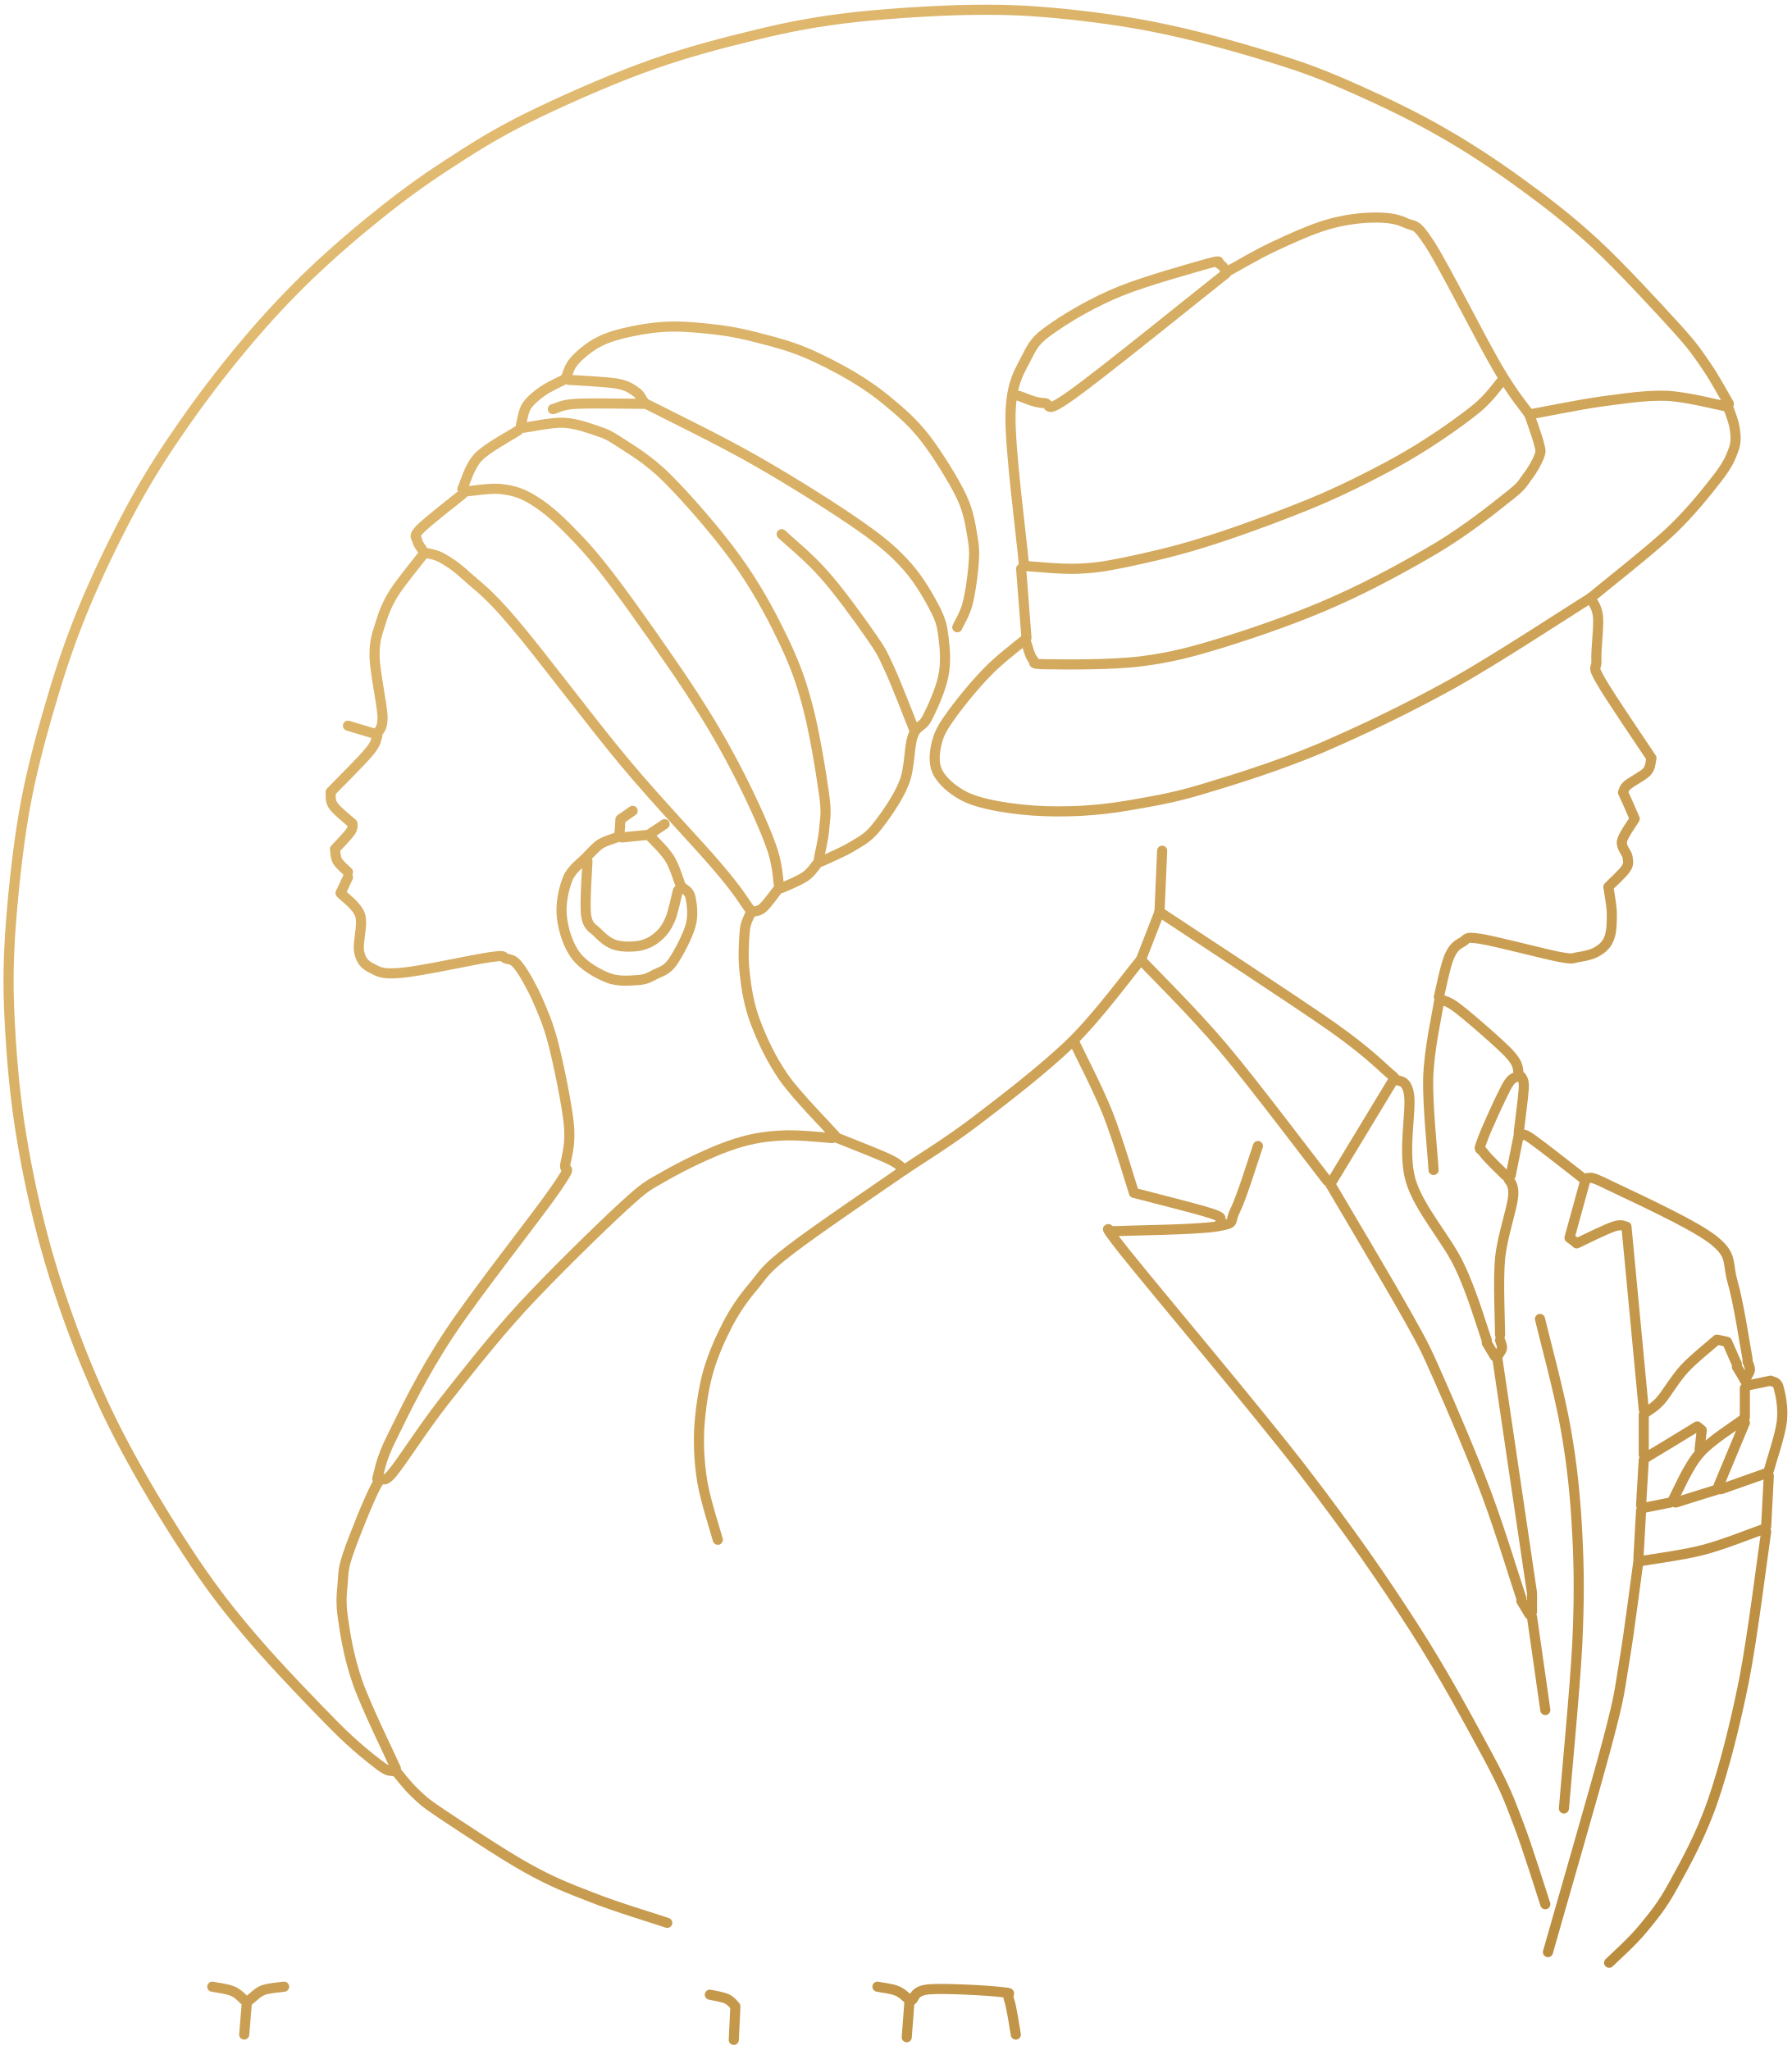
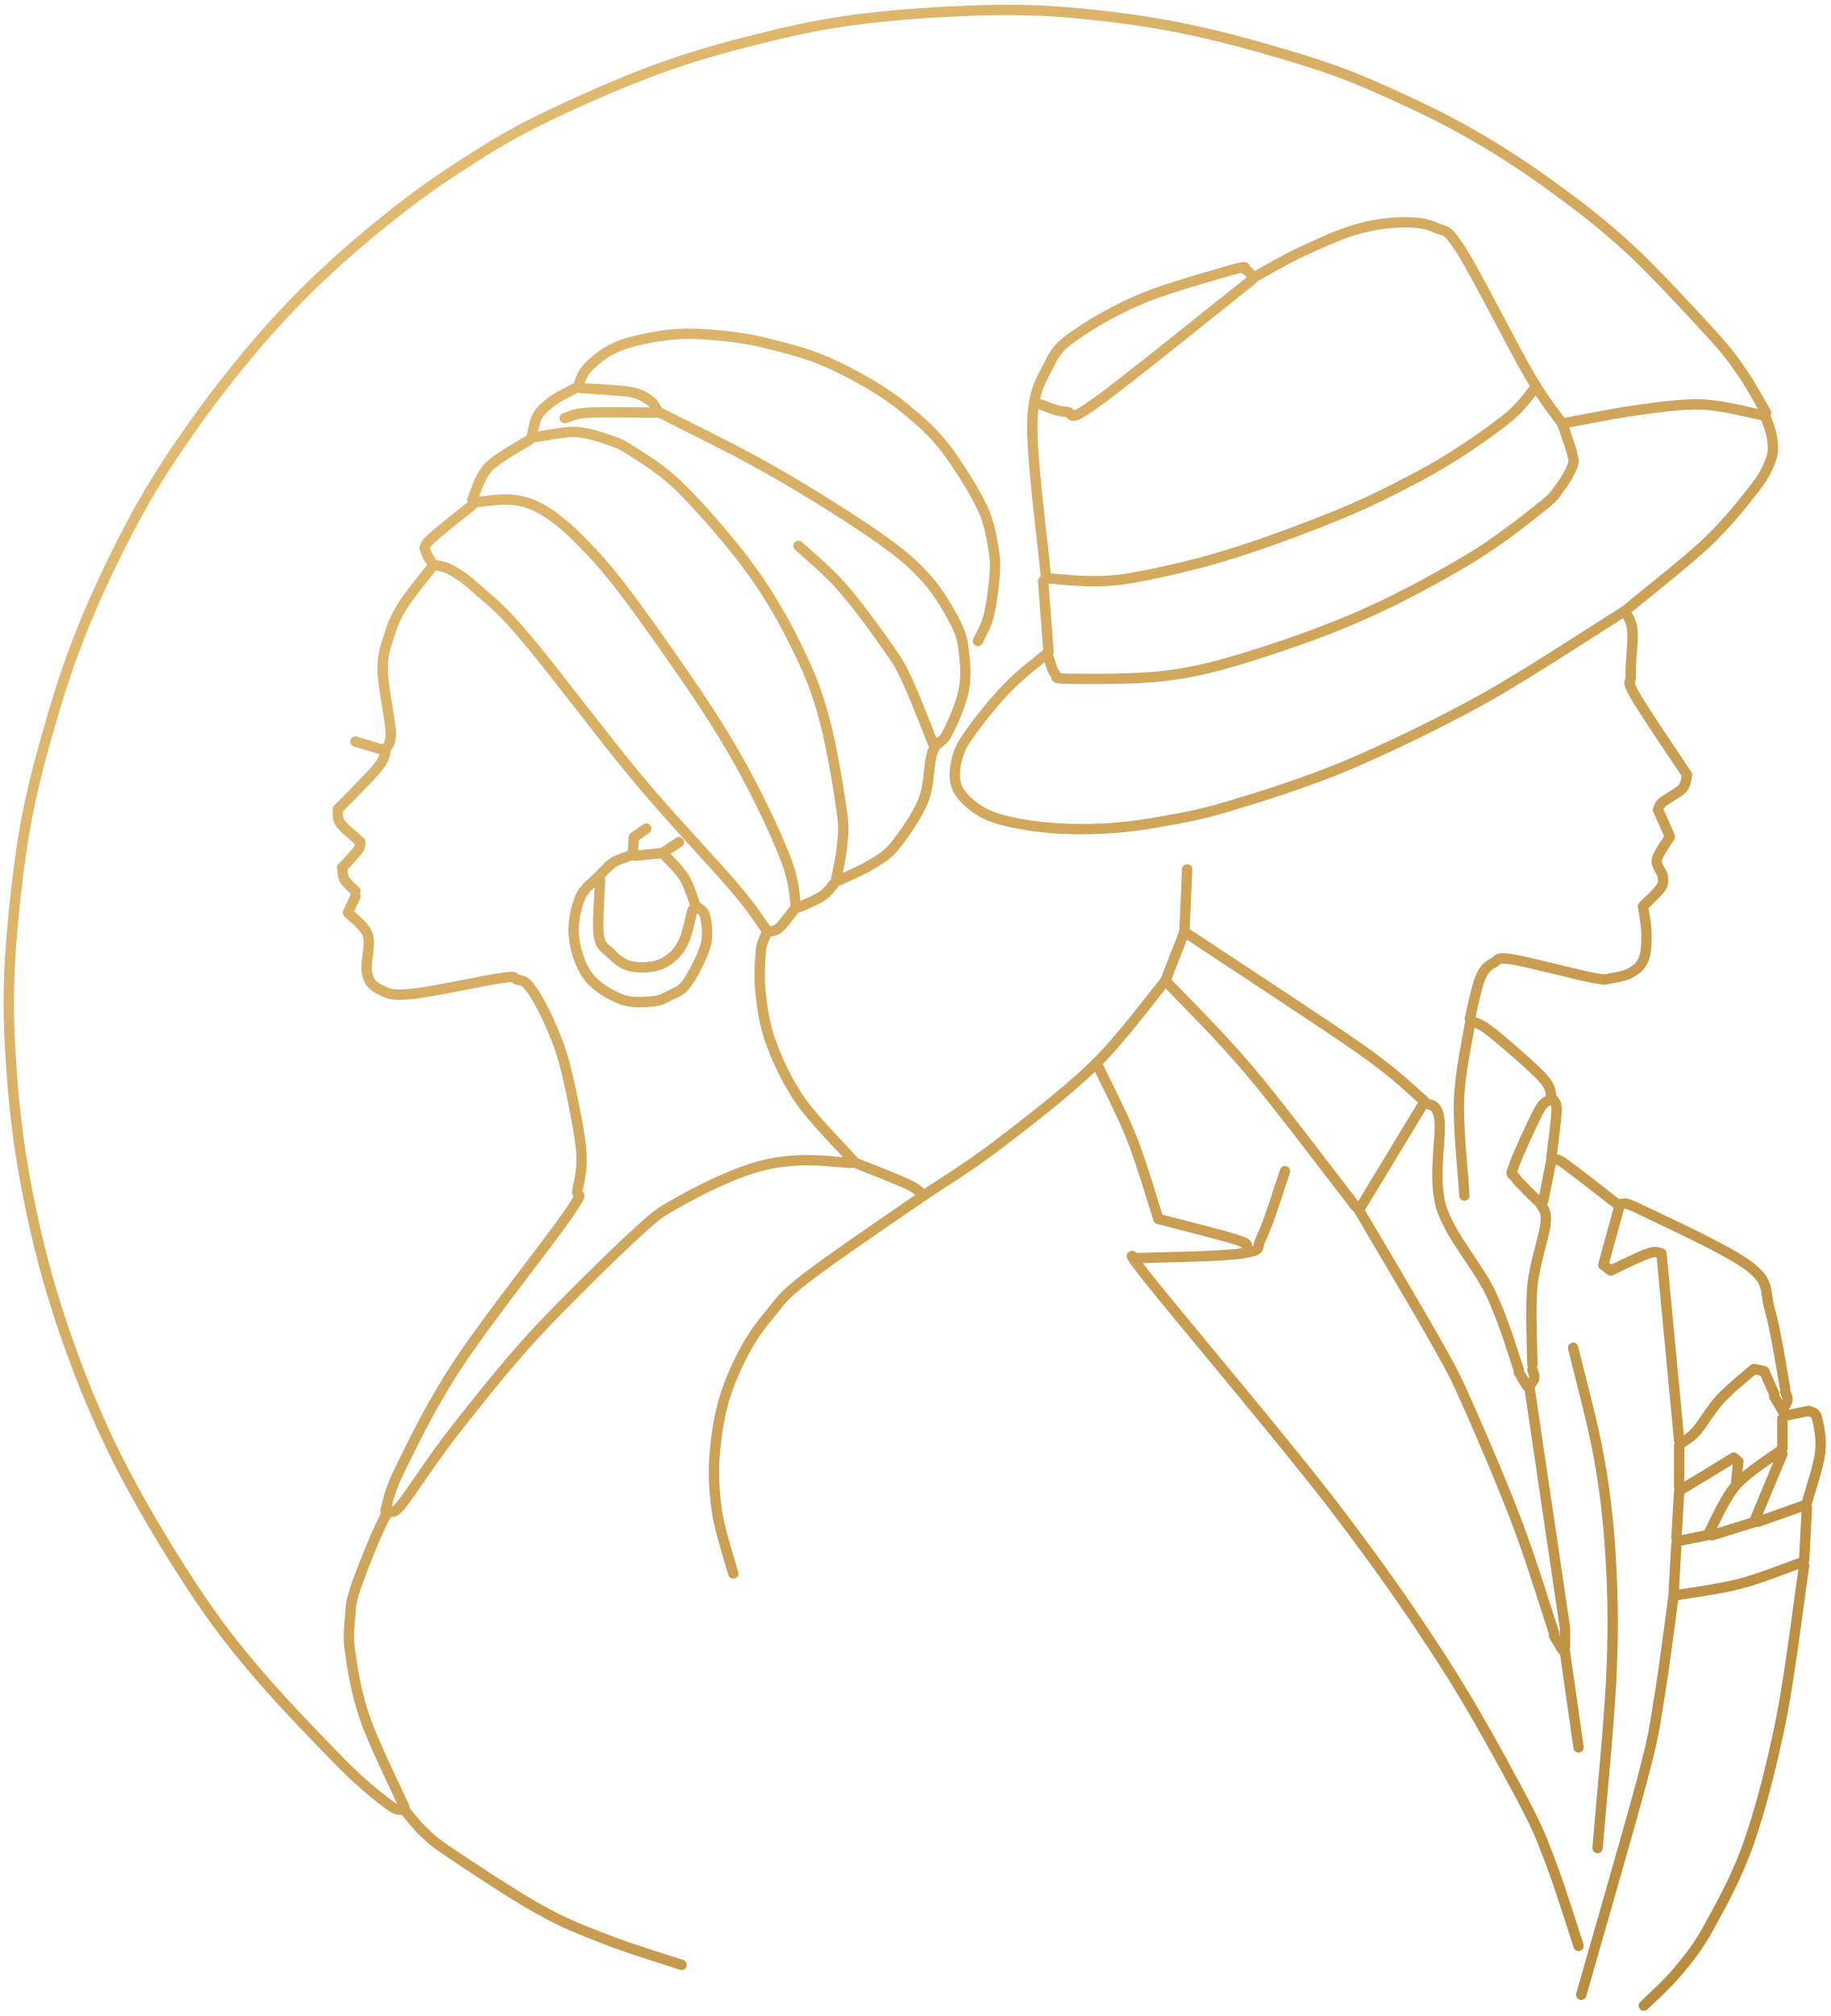
- <svg xmlns="http://www.w3.org/2000/svg" viewBox="153.22 82.21 673.48 770.59" fill="none" role="img" aria-label="LookFinesse">
+ <svg xmlns="http://www.w3.org/2000/svg" viewBox="153.22 82.21 673.48 741.59" fill="none" role="img" aria-label="LookFinesse">
  <defs>
-     <linearGradient id="oa-gold" x1="157.0" y1="86.0" x2="822.9" y2="849.0" gradientUnits="userSpaceOnUse">
+     <linearGradient id="oa-gold" x1="157.0" y1="86.0" x2="822.9" y2="820.0" gradientUnits="userSpaceOnUse">
      <stop offset="0%" stop-color="#E8C37A" />
      <stop offset="100%" stop-color="#B8893B" />
    </linearGradient>
  </defs>
  <g transform="translate(0 0)" fill="none" stroke="url(#oa-gold)" stroke-width="3.8" stroke-linecap="round" stroke-linejoin="round">
    <g id="woman">
-       <path data-group="woman" d="M 260.0 829.0 C 258.7 829.2 254.3 829.5 252.1 830.3 C 250.0 831.1 247.9 833.4 247.0 834.0" />
      <path data-group="woman" d="M 408.0 417.0 C 407.5 418.8 406.3 424.9 405.1 427.8 C 403.8 430.7 402.5 432.6 400.6 434.2 C 398.7 435.9 396.3 437.2 393.6 437.7 C 390.9 438.2 387.0 438.2 384.4 437.4 C 381.8 436.6 379.7 434.7 377.9 432.9 C 376.1 431.0 374.2 430.8 373.5 426.3 C 372.9 421.8 373.9 409.4 374.0 406.0" />
      <path data-group="woman" d="M 365.0 225.0 C 363.7 225.7 359.5 227.6 357.2 229.2 C 354.8 230.9 352.5 232.8 351.1 234.9 C 349.8 237.0 349.4 240.8 349.0 242.0" />
      <path data-group="woman" d="M 313.0 290.0 C 314.1 290.3 316.8 290.5 319.4 292.0 C 322.0 293.5 324.1 294.7 328.6 298.8 C 333.1 302.9 336.5 304.8 346.4 316.5 C 356.3 328.1 375.2 353.5 388.0 368.8 C 400.8 384.1 415.3 399.1 423.1 408.3 C 431.0 417.5 433.0 421.4 435.0 424.0" />
      <path data-group="woman" d="M 385.0 397.0 C 384.0 397.4 380.7 398.3 378.8 399.5 C 377.0 400.7 374.8 403.3 374.0 404.0" />
      <path data-group="woman" d="M 295.0 359.0 C 294.5 360.0 294.9 361.4 291.9 364.9 C 289.0 368.4 279.9 377.4 277.5 379.9 C 277.6 380.8 277.1 383.2 278.5 385.1 C 279.9 387.1 284.5 390.7 285.7 391.8 C 285.6 392.3 286.1 393.2 285.0 394.8 C 283.9 396.4 280.1 400.3 279.1 401.4 C 279.3 402.1 279.2 404.3 280.0 405.8 C 280.8 407.2 283.3 409.3 284.0 410.0" />
      <path data-group="woman" d="M 386.0 396.0 C 386.1 395.0 386.4 391.2 386.4 390.2 C 387.2 389.7 390.2 387.5 391.0 387.0" />
      <path data-group="woman" d="M 397.0 396.0 C 398.0 395.3 402.0 392.7 403.0 392.0" />
      <path data-group="woman" d="M 397.0 396.0 C 395.3 396.2 388.7 396.8 387.0 397.0" />
      <path data-group="woman" d="M 397.0 396.0 C 398.3 397.5 402.8 401.6 404.8 404.8 C 406.8 407.9 408.3 413.3 409.0 415.0" />
      <path data-group="woman" d="M 395.0 233.0 C 394.5 232.4 393.9 230.6 392.2 229.5 C 390.6 228.4 389.3 227.2 385.1 226.4 C 380.9 225.7 370.0 225.2 367.0 225.0" />
-       <path data-group="woman" d="M 429.0 849.0 C 429.1 846.9 429.5 838.5 429.6 836.4 C 429.1 835.9 428.0 834.3 426.4 833.6 C 424.8 832.8 421.1 832.3 420.0 832.0" />
      <path data-group="woman" d="M 348.0 244.0 C 345.5 245.7 336.5 250.4 333.0 254.0 C 329.5 257.7 328.0 264.0 327.0 266.0" />
-       <path data-group="woman" d="M 233.0 829.0 C 234.3 829.3 238.7 829.8 240.7 830.7 C 242.7 831.5 244.3 833.4 245.0 834.0" />
      <path data-group="woman" d="M 436.0 425.0 C 436.7 424.7 438.4 424.9 440.0 423.4 C 441.7 421.9 445.0 417.2 446.0 416.0" />
      <path data-group="woman" d="M 295.0 358.0 C 295.3 356.9 297.1 356.5 297.0 351.6 C 296.8 346.8 294.1 334.7 294.0 328.9 C 293.9 323.0 295.0 320.5 296.2 316.6 C 297.4 312.7 298.5 309.7 301.1 305.4 C 303.7 301.2 310.2 293.4 312.0 291.0" />
      <path data-group="woman" d="M 447.0 416.0 C 448.5 415.3 453.6 413.3 456.0 411.6 C 458.3 410.0 460.2 406.9 461.0 406.0" />
      <path data-group="woman" d="M 328.0 267.0 C 330.3 266.8 337.7 265.5 342.0 266.1 C 346.2 266.6 349.4 267.6 353.5 270.1 C 357.6 272.6 361.7 275.9 366.8 281.1 C 372.0 286.3 376.7 291.4 384.2 301.4 C 391.8 311.5 404.7 329.9 412.3 341.4 C 419.8 352.9 424.3 360.6 429.4 370.3 C 434.5 380.0 440.1 392.1 442.8 399.6 C 445.6 407.0 445.5 412.4 446.0 415.0" />
      <path data-group="woman" d="M 350.0 243.0 C 352.5 242.7 360.3 241.0 364.7 241.1 C 369.2 241.3 373.3 242.7 376.8 243.9 C 380.3 245.1 381.2 245.2 385.8 248.2 C 390.3 251.2 396.7 254.7 404.1 262.1 C 411.4 269.4 422.7 282.3 429.8 292.2 C 436.9 302.0 442.4 312.0 446.8 321.1 C 451.3 330.3 454.0 337.2 456.6 347.1 C 459.3 357.0 461.8 372.7 462.9 380.5 C 464.0 388.2 463.3 389.5 463.0 393.6 C 462.7 397.7 461.3 403.1 461.0 405.0" />
-       <path data-group="woman" d="M 246.0 835.0 C 245.8 837.0 245.2 845.0 245.0 847.0" />
      <path data-group="woman" d="M 497.0 357.0 C 495.4 353.1 490.2 339.4 487.4 333.4 C 484.6 327.3 484.3 326.7 480.2 320.8 C 476.1 314.9 468.4 304.2 462.8 298.0 C 457.3 291.7 449.6 285.5 447.0 283.0" />
      <path data-group="woman" d="M 366.0 224.0 C 366.5 223.0 367.1 220.1 369.0 218.0 C 370.8 215.9 374.0 213.2 377.0 211.4 C 380.1 209.7 382.9 208.6 387.4 207.5 C 392.0 206.4 398.4 205.2 404.4 205.0 C 410.3 204.8 417.4 205.5 423.1 206.2 C 428.8 206.9 433.2 207.9 438.6 209.3 C 444.0 210.7 449.8 212.2 455.6 214.6 C 461.4 217.0 468.1 220.5 473.4 223.6 C 478.7 226.8 482.8 229.6 487.4 233.5 C 492.0 237.3 496.4 241.1 501.0 247.0 C 505.5 252.9 511.6 262.6 514.6 268.9 C 517.6 275.3 518.1 280.7 518.9 285.2 C 519.6 289.7 519.3 291.9 519.0 295.9 C 518.6 300.0 517.8 305.7 516.8 309.4 C 515.8 313.1 513.6 316.6 513.0 318.0" />
      <path data-group="woman" d="M 373.0 405.0 C 371.9 406.3 368.0 408.9 366.6 412.5 C 365.1 416.2 363.8 422.1 364.4 426.9 C 364.9 431.8 366.8 437.7 369.7 441.5 C 372.6 445.3 377.9 448.3 381.8 449.8 C 385.7 451.3 390.2 450.8 393.1 450.6 C 396.0 450.4 397.3 449.6 399.4 448.5 C 401.6 447.4 403.7 447.0 405.9 444.0 C 408.1 440.9 411.7 434.1 412.8 430.0 C 413.9 426.0 413.2 421.8 412.7 419.4 C 412.2 417.1 410.5 416.6 410.0 416.0" />
      <path data-group="woman" d="M 361.0 236.0 C 362.5 235.7 364.1 234.3 369.8 234.0 C 375.4 233.7 390.8 234.0 395.0 234.0" />
      <path data-group="woman" d="M 294.0 358.0 C 292.3 357.5 285.7 355.5 284.0 355.0" />
      <path data-group="woman" d="M 295.0 638.0 C 295.9 635.4 296.0 631.4 300.6 622.3 C 305.1 613.2 311.9 598.8 322.2 583.3 C 332.5 567.7 354.9 539.6 362.2 529.0 C 369.4 518.4 364.9 523.8 365.7 519.7 C 366.5 515.6 367.7 512.1 367.0 504.6 C 366.2 497.1 363.2 482.4 361.2 474.6 C 359.2 466.8 357.3 462.8 355.2 457.9 C 353.0 453.0 350.1 447.8 348.1 445.3 C 346.1 442.7 345.1 443.0 343.3 442.5 C 341.6 441.9 344.1 441.1 337.5 442.0 C 331.0 442.9 311.4 447.3 304.0 447.9 C 296.5 448.6 295.5 447.4 292.8 446.1 C 290.2 444.8 288.9 443.3 288.2 440.0 C 287.5 436.7 289.7 430.0 288.6 426.3 C 287.4 422.6 282.4 419.3 281.2 417.9 C 281.7 417.0 283.5 413.0 284.0 412.0" />
      <path data-group="woman" d="M 404.0 805.0 C 399.3 803.4 384.3 798.9 375.6 795.4 C 366.8 792.0 360.8 789.7 351.3 784.4 C 341.9 779.2 326.1 768.6 319.0 763.9 C 312.0 759.2 311.9 758.7 309.1 756.1 C 306.2 753.4 303.2 749.3 302.0 748.0" />
      <path data-group="woman" d="M 327.0 268.0 C 324.3 270.2 313.8 278.3 311.0 281.2 C 308.2 284.1 310.0 284.3 310.1 285.6 C 310.3 286.8 311.7 288.4 312.0 289.0" />
      <path data-group="woman" d="M 462.0 406.0 C 463.8 405.1 469.6 402.7 473.0 400.7 C 476.3 398.6 478.8 397.7 482.1 393.8 C 485.4 389.8 490.6 382.5 492.9 376.7 C 495.3 370.9 494.8 363.0 496.3 358.9 C 497.7 354.8 499.8 355.8 501.7 352.1 C 503.6 348.4 506.7 341.6 507.7 336.6 C 508.8 331.7 508.4 326.5 507.9 322.4 C 507.4 318.2 507.1 316.1 504.9 311.6 C 502.6 307.2 499.1 300.8 494.5 295.5 C 489.8 290.3 486.3 286.9 476.8 280.2 C 467.4 273.6 451.3 263.4 437.8 255.7 C 424.3 247.9 403.0 237.6 396.0 234.0" />
      <path data-group="woman" d="M 302.0 747.0 C 299.6 741.6 290.9 724.0 287.6 714.6 C 284.3 705.1 283.0 696.7 282.1 690.4 C 281.2 684.2 281.7 681.3 282.0 677.3 C 282.4 673.2 282.0 672.3 284.1 666.1 C 286.2 660.0 291.9 645.6 294.7 640.5 C 297.5 635.5 296.5 641.1 300.8 635.8 C 305.0 630.6 311.9 619.5 320.1 609.0 C 328.3 598.6 338.5 585.5 349.7 573.3 C 361.0 561.1 378.6 543.9 387.5 535.7 C 396.5 527.5 396.6 528.0 403.2 524.2 C 409.8 520.4 420.1 515.4 427.3 512.9 C 434.4 510.4 439.7 509.5 446.1 509.1 C 452.6 508.6 462.7 509.8 466.0 510.0" />
    </g>
    <g id="gentleman">
      <path data-group="gentleman" d="M 770.0 648.0 C 770.2 645.2 770.8 633.8 771.0 631.0" />
      <path data-group="gentleman" d="M 725.0 487.0 C 725.2 487.7 726.1 487.9 725.9 491.4 C 725.7 494.9 724.3 505.2 724.0 508.0" />
-       <path data-group="gentleman" d="M 535.0 847.0 C 534.6 844.8 533.4 836.3 532.4 833.7 C 531.5 831.0 534.5 831.6 529.4 831.0 C 524.4 830.4 507.9 829.5 502.3 830.0 C 496.7 830.5 497.0 833.3 496.0 834.0" />
      <path data-group="gentleman" d="M 557.0 474.0 C 559.1 478.5 566.0 491.7 569.7 501.1 C 573.4 510.6 577.8 525.7 579.4 530.6 C 584.2 531.9 602.8 536.5 608.3 538.3 C 613.7 540.0 611.4 540.5 612.0 541.0" />
      <path data-group="gentleman" d="M 717.0 584.0 C 717.0 579.2 716.2 563.9 717.0 555.2 C 717.9 546.6 721.4 537.1 721.9 532.0 C 722.4 527.0 720.3 526.2 720.0 525.0" />
      <path data-group="gentleman" d="M 770.0 650.0 C 769.8 653.0 769.2 665.0 769.0 668.0" />
      <path data-group="gentleman" d="M 809.0 604.0 C 809.0 605.8 809.0 613.2 809.0 615.0" />
      <path data-group="gentleman" d="M 717.0 586.0 C 717.1 586.5 717.9 588.1 717.7 589.1 C 717.5 590.1 716.3 591.5 716.0 592.0" />
      <path data-group="gentleman" d="M 735.0 816.0 C 738.7 802.8 752.7 754.7 757.5 736.5 C 762.3 718.3 761.8 717.9 763.7 706.7 C 765.6 695.4 768.1 675.3 769.0 669.0" />
-       <path data-group="gentleman" d="M 495.0 834.0 C 494.2 833.4 492.4 831.4 490.4 830.6 C 488.4 829.7 484.2 829.3 483.0 829.0" />
      <path data-group="gentleman" d="M 694.0 457.0 C 694.6 454.5 696.4 445.3 697.9 441.8 C 699.4 438.3 701.0 437.3 703.0 436.2 C 704.9 435.1 703.6 434.2 709.6 435.1 C 715.7 436.1 733.1 440.7 739.2 441.9 C 745.3 443.0 743.9 442.3 746.4 442.0 C 748.8 441.6 751.9 441.0 753.8 439.7 C 755.8 438.5 757.3 437.0 758.1 434.6 C 759.0 432.2 759.0 428.5 759.0 425.3 C 758.9 422.2 757.9 417.2 757.7 415.6 C 758.8 414.4 763.1 410.6 764.3 408.7 C 765.5 406.9 765.1 406.0 764.9 404.3 C 764.6 402.6 762.4 400.8 762.8 398.4 C 763.3 396.1 766.8 391.4 767.6 390.0 C 766.9 388.3 764.0 381.7 763.2 380.1 C 763.5 379.6 763.4 378.6 764.9 377.3 C 766.4 376.0 770.7 373.9 772.2 372.3 C 773.7 370.6 773.6 368.0 773.9 367.2 C 770.7 362.3 758.2 344.1 754.7 337.9 C 751.3 331.8 753.4 334.3 753.2 330.3 C 753.0 326.3 754.2 317.8 753.8 313.9 C 753.4 310.1 751.5 308.2 751.0 307.0" />
      <path data-group="gentleman" d="M 810.0 603.0 C 811.5 602.7 817.3 601.5 818.7 601.2 C 819.2 601.7 821.1 601.3 821.7 603.8 C 822.4 606.4 823.5 611.3 822.9 616.5 C 822.3 621.7 818.8 631.9 818.0 635.0" />
      <path data-group="gentleman" d="M 590.0 402.0 C 589.8 405.8 589.2 421.2 589.0 425.0" />
      <path data-group="gentleman" d="M 694.0 459.0 C 693.3 463.7 690.3 476.8 690.0 487.3 C 689.7 497.8 691.7 516.2 692.0 522.0" />
      <path data-group="gentleman" d="M 729.0 682.0 C 729.0 683.0 729.0 687.0 729.0 688.0" />
      <path data-group="gentleman" d="M 810.0 594.0 C 810.1 594.5 811.0 596.0 810.9 597.2 C 810.7 598.3 809.3 600.4 809.0 601.0" />
      <path data-group="gentleman" d="M 721.0 524.0 C 721.5 521.5 723.5 511.5 724.0 509.0" />
      <path data-group="gentleman" d="M 712.0 587.0 C 712.5 587.8 714.5 591.2 715.0 592.0" />
      <path data-group="gentleman" d="M 781.0 647.0 C 779.3 647.3 772.7 648.7 771.0 649.0" />
      <path data-group="gentleman" d="M 539.0 322.0 C 538.7 317.7 537.3 300.3 537.0 296.0" />
      <path data-group="gentleman" d="M 748.0 525.0 C 744.8 522.5 732.7 513.0 728.9 510.3 C 725.1 507.6 725.6 509.2 725.0 509.0" />
      <path data-group="gentleman" d="M 729.0 690.0 C 729.8 695.8 733.2 719.2 734.0 725.0" />
      <path data-group="gentleman" d="M 818.0 637.0 C 817.8 640.2 817.2 652.8 817.0 656.0" />
      <path data-group="gentleman" d="M 749.0 526.0 C 748.0 529.6 744.1 543.9 743.1 547.5 C 743.6 547.8 745.4 549.2 745.8 549.6 C 748.1 548.5 756.8 544.2 759.9 543.2 C 763.0 542.2 763.7 543.3 764.5 543.3 C 765.6 554.8 769.9 600.6 771.0 612.0" />
      <path data-group="gentleman" d="M 678.0 488.0 C 678.8 489.0 681.9 487.5 682.8 493.8 C 683.7 500.2 680.3 515.3 683.4 526.0 C 686.6 536.7 697.0 548.0 701.7 558.0 C 706.5 568.0 710.3 581.3 712.0 586.0" />
      <path data-group="gentleman" d="M 729.0 681.0 C 726.8 666.3 718.2 607.7 716.0 593.0" />
      <path data-group="gentleman" d="M 800.0 642.0 C 802.8 641.0 814.2 637.0 817.0 636.0" />
      <path data-group="gentleman" d="M 810.0 593.0 C 809.1 588.2 806.6 571.6 804.4 564.1 C 802.2 556.6 804.7 554.2 796.9 548.1 C 789.0 542.0 765.3 531.3 757.5 527.5 C 749.7 523.6 751.2 525.4 750.0 525.0" />
      <path data-group="gentleman" d="M 538.0 323.0 C 535.6 325.0 528.5 330.3 523.9 335.2 C 519.2 340.0 513.0 347.7 509.9 352.2 C 506.7 356.7 505.9 358.9 505.1 362.2 C 504.4 365.5 504.1 369.0 505.4 372.0 C 506.7 375.0 510.0 378.1 513.2 380.1 C 516.4 382.2 519.8 383.4 524.6 384.5 C 529.3 385.6 535.7 386.5 541.6 386.9 C 547.4 387.3 553.5 387.3 559.5 387.0 C 565.6 386.6 570.2 386.2 577.8 384.9 C 585.5 383.5 593.4 382.4 605.3 378.8 C 617.3 375.2 633.7 370.1 649.4 363.5 C 665.0 356.8 682.3 348.5 699.3 339.1 C 716.2 329.6 742.4 312.3 751.0 307.0" />
      <path data-group="gentleman" d="M 539.0 295.0 C 542.1 295.2 551.6 296.2 557.8 296.0 C 563.9 295.8 568.3 295.2 576.0 293.6 C 583.7 292.0 594.0 289.7 604.3 286.5 C 614.6 283.4 628.1 278.5 637.8 274.7 C 647.4 271.0 654.0 268.1 662.2 264.1 C 670.3 260.1 679.0 255.6 686.7 250.8 C 694.3 246.1 702.8 240.1 708.1 235.8 C 713.3 231.5 716.3 226.8 718.0 225.0" />
      <path data-group="gentleman" d="M 772.0 613.0 C 772.9 612.3 775.0 611.3 777.4 608.6 C 779.7 605.9 782.8 600.5 786.3 596.7 C 789.8 592.9 796.5 587.6 798.5 585.8 C 799.2 585.9 801.6 586.4 802.3 586.6 C 802.9 588.0 805.4 593.6 806.0 595.0" />
      <path data-group="gentleman" d="M 803.0 236.0 C 803.4 237.2 804.9 240.9 805.2 243.4 C 805.5 245.9 805.9 248.0 804.8 251.1 C 803.7 254.1 802.8 256.6 798.8 261.8 C 794.8 266.9 789.0 274.4 781.0 282.0 C 773.0 289.5 756.0 302.8 751.0 307.0" />
      <path data-group="gentleman" d="M 799.0 641.0 C 800.7 637.0 807.3 621.0 809.0 617.0" />
      <path data-group="gentleman" d="M 677.0 488.0 C 673.2 494.3 657.8 519.7 654.0 526.0" />
      <path data-group="gentleman" d="M 652.0 526.0 C 645.5 517.7 624.7 490.0 613.0 476.1 C 601.3 462.3 587.2 448.5 582.0 443.0" />
      <path data-group="gentleman" d="M 723.0 487.0 C 722.4 487.6 721.5 486.9 719.3 490.9 C 717.2 494.9 711.6 507.0 710.2 511.1 C 708.7 515.2 709.3 513.3 710.8 515.5 C 712.3 517.6 717.6 522.6 719.0 524.0" />
      <path data-group="gentleman" d="M 758.0 820.0 C 760.1 817.9 766.6 812.2 770.7 807.2 C 774.7 802.3 778.0 798.5 782.3 790.5 C 786.7 782.5 792.5 772.1 796.9 759.3 C 801.3 746.5 805.3 730.7 808.7 713.8 C 812.0 696.9 815.6 667.3 817.0 658.0" />
      <path data-group="gentleman" d="M 695.0 458.0 C 696.0 458.5 697.4 458.4 700.9 461.1 C 704.4 463.7 712.4 470.7 716.0 474.0 C 719.6 477.3 721.2 478.9 722.5 480.9 C 723.9 482.9 723.8 485.1 724.0 486.0" />
      <path data-group="gentleman" d="M 614.0 185.0 C 604.3 192.6 567.5 222.5 556.1 230.6 C 544.7 238.7 548.8 233.6 545.4 233.7 C 542.1 233.7 537.6 231.4 536.0 231.0" />
      <path data-group="gentleman" d="M 771.0 629.0 C 771.0 626.5 771.0 616.5 771.0 614.0" />
-       <path data-group="gentleman" d="M 494.0 848.0 C 494.2 845.8 494.8 837.2 495.0 835.0" />
      <path data-group="gentleman" d="M 589.0 425.0 C 587.8 428.0 583.2 440.0 582.0 443.0" />
      <path data-group="gentleman" d="M 589.0 425.0 C 599.8 432.2 639.2 457.9 653.9 468.2 C 668.6 478.6 673.1 483.9 677.0 487.0" />
      <path data-group="gentleman" d="M 799.0 642.0 C 796.3 642.8 785.7 646.2 783.0 647.0" />
      <path data-group="gentleman" d="M 770.0 669.0 C 773.9 668.3 785.8 666.8 793.4 664.8 C 801.1 662.8 812.2 658.3 816.0 657.0" />
      <path data-group="gentleman" d="M 572.0 546.0 C 572.7 547.1 564.1 537.9 575.9 552.8 C 587.8 567.7 625.1 611.8 643.2 635.3 C 661.2 658.8 672.9 675.8 684.5 693.8 C 696.1 711.8 706.3 731.0 712.9 743.2 C 719.4 755.5 720.3 758.4 723.8 767.5 C 727.3 776.6 732.3 792.9 734.0 798.0" />
      <path data-group="gentleman" d="M 725.0 684.0 C 725.5 684.8 727.5 688.2 728.0 689.0" />
      <path data-group="gentleman" d="M 741.0 762.0 C 741.8 751.7 745.1 717.7 746.0 700.5 C 746.8 683.2 746.7 672.0 746.0 658.5 C 745.3 645.0 744.1 632.9 741.7 619.4 C 739.4 606.0 733.6 584.9 732.0 578.0" />
      <path data-group="gentleman" d="M 802.0 235.0 C 798.3 234.3 787.4 231.4 779.7 231.0 C 771.9 230.7 763.9 232.0 755.3 233.1 C 746.7 234.3 732.6 237.2 728.0 238.0" />
      <path data-group="gentleman" d="M 806.0 596.0 C 806.5 596.8 808.5 600.2 809.0 601.0" />
      <path data-group="gentleman" d="M 539.0 324.0 C 539.4 325.0 540.2 328.7 541.4 330.1 C 542.7 331.4 539.8 331.8 546.6 331.9 C 553.4 332.0 570.8 332.2 582.0 330.8 C 593.3 329.4 601.6 327.2 613.8 323.4 C 626.0 319.6 642.1 314.0 655.4 308.0 C 668.7 302.1 683.1 294.2 693.8 287.8 C 704.5 281.3 714.2 273.6 719.7 269.2 C 725.3 264.9 725.3 264.1 727.2 261.5 C 729.2 259.0 730.9 255.8 731.7 253.8 C 732.4 251.7 732.3 251.9 731.7 249.3 C 731.1 246.6 728.6 239.9 728.0 238.0" />
      <path data-group="gentleman" d="M 725.0 683.0 C 722.8 676.5 717.1 657.7 712.0 644.0 C 706.9 630.3 699.1 612.1 694.2 601.0 C 689.2 589.8 689.2 589.4 682.3 577.1 C 675.4 564.8 657.9 535.3 653.0 527.0" />
      <path data-group="gentleman" d="M 772.0 630.0 C 775.2 628.1 787.9 620.4 791.1 618.4 C 791.4 618.7 792.5 619.5 792.8 619.8 C 792.7 621.0 792.1 625.8 792.0 627.0" />
      <path data-group="gentleman" d="M 538.0 294.0 C 537.2 284.7 532.8 251.5 533.0 238.5 C 533.2 225.5 536.7 221.5 539.4 215.9 C 542.2 210.3 543.9 208.9 549.7 204.9 C 555.5 200.9 564.6 195.6 574.2 191.7 C 583.8 187.8 600.9 183.1 607.1 181.3 C 613.3 179.6 610.4 181.0 611.5 181.4 C 612.7 181.9 613.6 183.6 614.0 184.0" />
      <path data-group="gentleman" d="M 808.0 616.0 C 805.3 618.1 796.1 623.7 791.8 628.7 C 787.5 633.7 783.6 643.1 782.0 646.0" />
      <path data-group="gentleman" d="M 626.0 513.0 C 624.6 517.0 620.0 532.0 617.5 537.1 C 614.9 542.1 618.2 541.8 610.7 543.2 C 603.1 544.5 578.4 544.7 572.0 545.0" />
      <path data-group="gentleman" d="M 615.0 184.0 C 617.8 182.5 625.5 177.9 631.7 175.0 C 637.9 172.1 645.9 168.4 652.2 166.6 C 658.4 164.8 664.2 164.1 669.1 164.0 C 674.0 163.9 677.9 164.3 681.5 166.0 C 685.1 167.7 685.1 165.4 690.9 174.4 C 696.6 183.5 709.8 209.8 716.0 220.4 C 722.2 231.0 726.0 235.1 728.0 238.0" />
    </g>
    <g id="back">
      <path data-group="back" d="M 423.0 661.0 C 422.0 657.4 418.4 646.3 417.2 639.4 C 416.1 632.5 415.7 626.4 416.0 619.5 C 416.4 612.6 417.5 604.7 419.3 598.1 C 421.2 591.4 424.1 585.0 426.9 579.6 C 429.8 574.2 432.6 570.2 436.5 565.6 C 440.3 561.0 440.6 559.4 450.1 552.1 C 459.5 544.8 485.8 527.0 493.0 522.0" />
      <path data-group="back" d="M 493.0 522.0 C 492.1 521.3 491.6 520.0 487.5 518.0 C 483.3 516.0 471.2 511.3 468.0 510.0" />
      <path data-group="back" d="M 435.0 426.0 C 434.7 427.1 433.4 428.8 433.1 432.4 C 432.8 436.1 432.4 442.2 433.1 447.9 C 433.7 453.6 434.7 460.1 437.2 466.6 C 439.7 473.2 443.0 480.3 447.9 487.4 C 452.9 494.4 463.8 505.4 467.0 509.0" />
      <path data-group="back" d="M 493.0 522.0 C 497.5 518.9 509.7 511.5 520.1 503.5 C 530.6 495.5 545.6 484.0 555.9 474.0 C 566.2 463.9 577.6 448.2 582.0 443.0" />
    </g>
    <g id="arc">
      <path data-group="arc" d="M 301.0 748.0 C 300.2 747.6 299.6 748.6 295.9 745.8 C 292.3 743.0 287.1 739.1 279.2 731.2 C 271.3 723.2 257.1 708.5 248.4 698.3 C 239.7 688.1 234.5 681.5 226.7 670.1 C 219.0 658.7 209.2 642.8 202.2 629.9 C 195.1 617.0 189.9 605.7 184.6 592.7 C 179.4 579.7 174.5 565.7 170.6 551.8 C 166.7 537.8 163.4 522.7 161.2 508.9 C 158.9 495.0 157.7 481.1 157.0 468.6 C 156.3 456.1 156.2 447.2 157.0 433.8 C 157.9 420.3 159.7 402.5 162.2 387.9 C 164.7 373.4 168.4 359.7 172.3 346.5 C 176.1 333.3 180.2 321.4 185.5 308.8 C 190.8 296.2 197.7 282.1 203.9 270.8 C 210.1 259.6 215.8 250.9 222.5 241.3 C 229.2 231.7 236.6 222.0 244.1 213.0 C 251.5 204.1 258.8 196.1 267.2 187.8 C 275.6 179.6 285.4 171.0 294.4 163.8 C 303.4 156.5 311.7 150.4 321.1 144.3 C 330.6 138.1 339.0 132.7 351.1 126.7 C 363.2 120.7 380.1 113.2 393.8 108.1 C 407.5 103.0 420.6 99.4 433.3 96.3 C 446.0 93.1 456.4 90.9 469.9 89.2 C 483.4 87.5 500.9 86.4 514.2 86.0 C 527.5 85.7 536.8 85.9 549.7 87.1 C 562.6 88.3 577.3 90.2 591.6 93.3 C 605.9 96.3 623.6 101.4 635.8 105.3 C 648.0 109.2 654.8 112.2 664.7 116.6 C 674.7 121.1 685.5 126.3 695.5 132.1 C 705.5 137.8 715.3 144.3 724.8 151.2 C 734.3 158.1 742.9 164.7 752.7 173.7 C 762.4 182.7 776.2 197.7 783.2 205.4 C 790.2 213.1 791.3 215.2 794.6 219.9 C 797.9 224.7 801.6 231.7 803.0 234.0" />
    </g>
  </g>
</svg>
